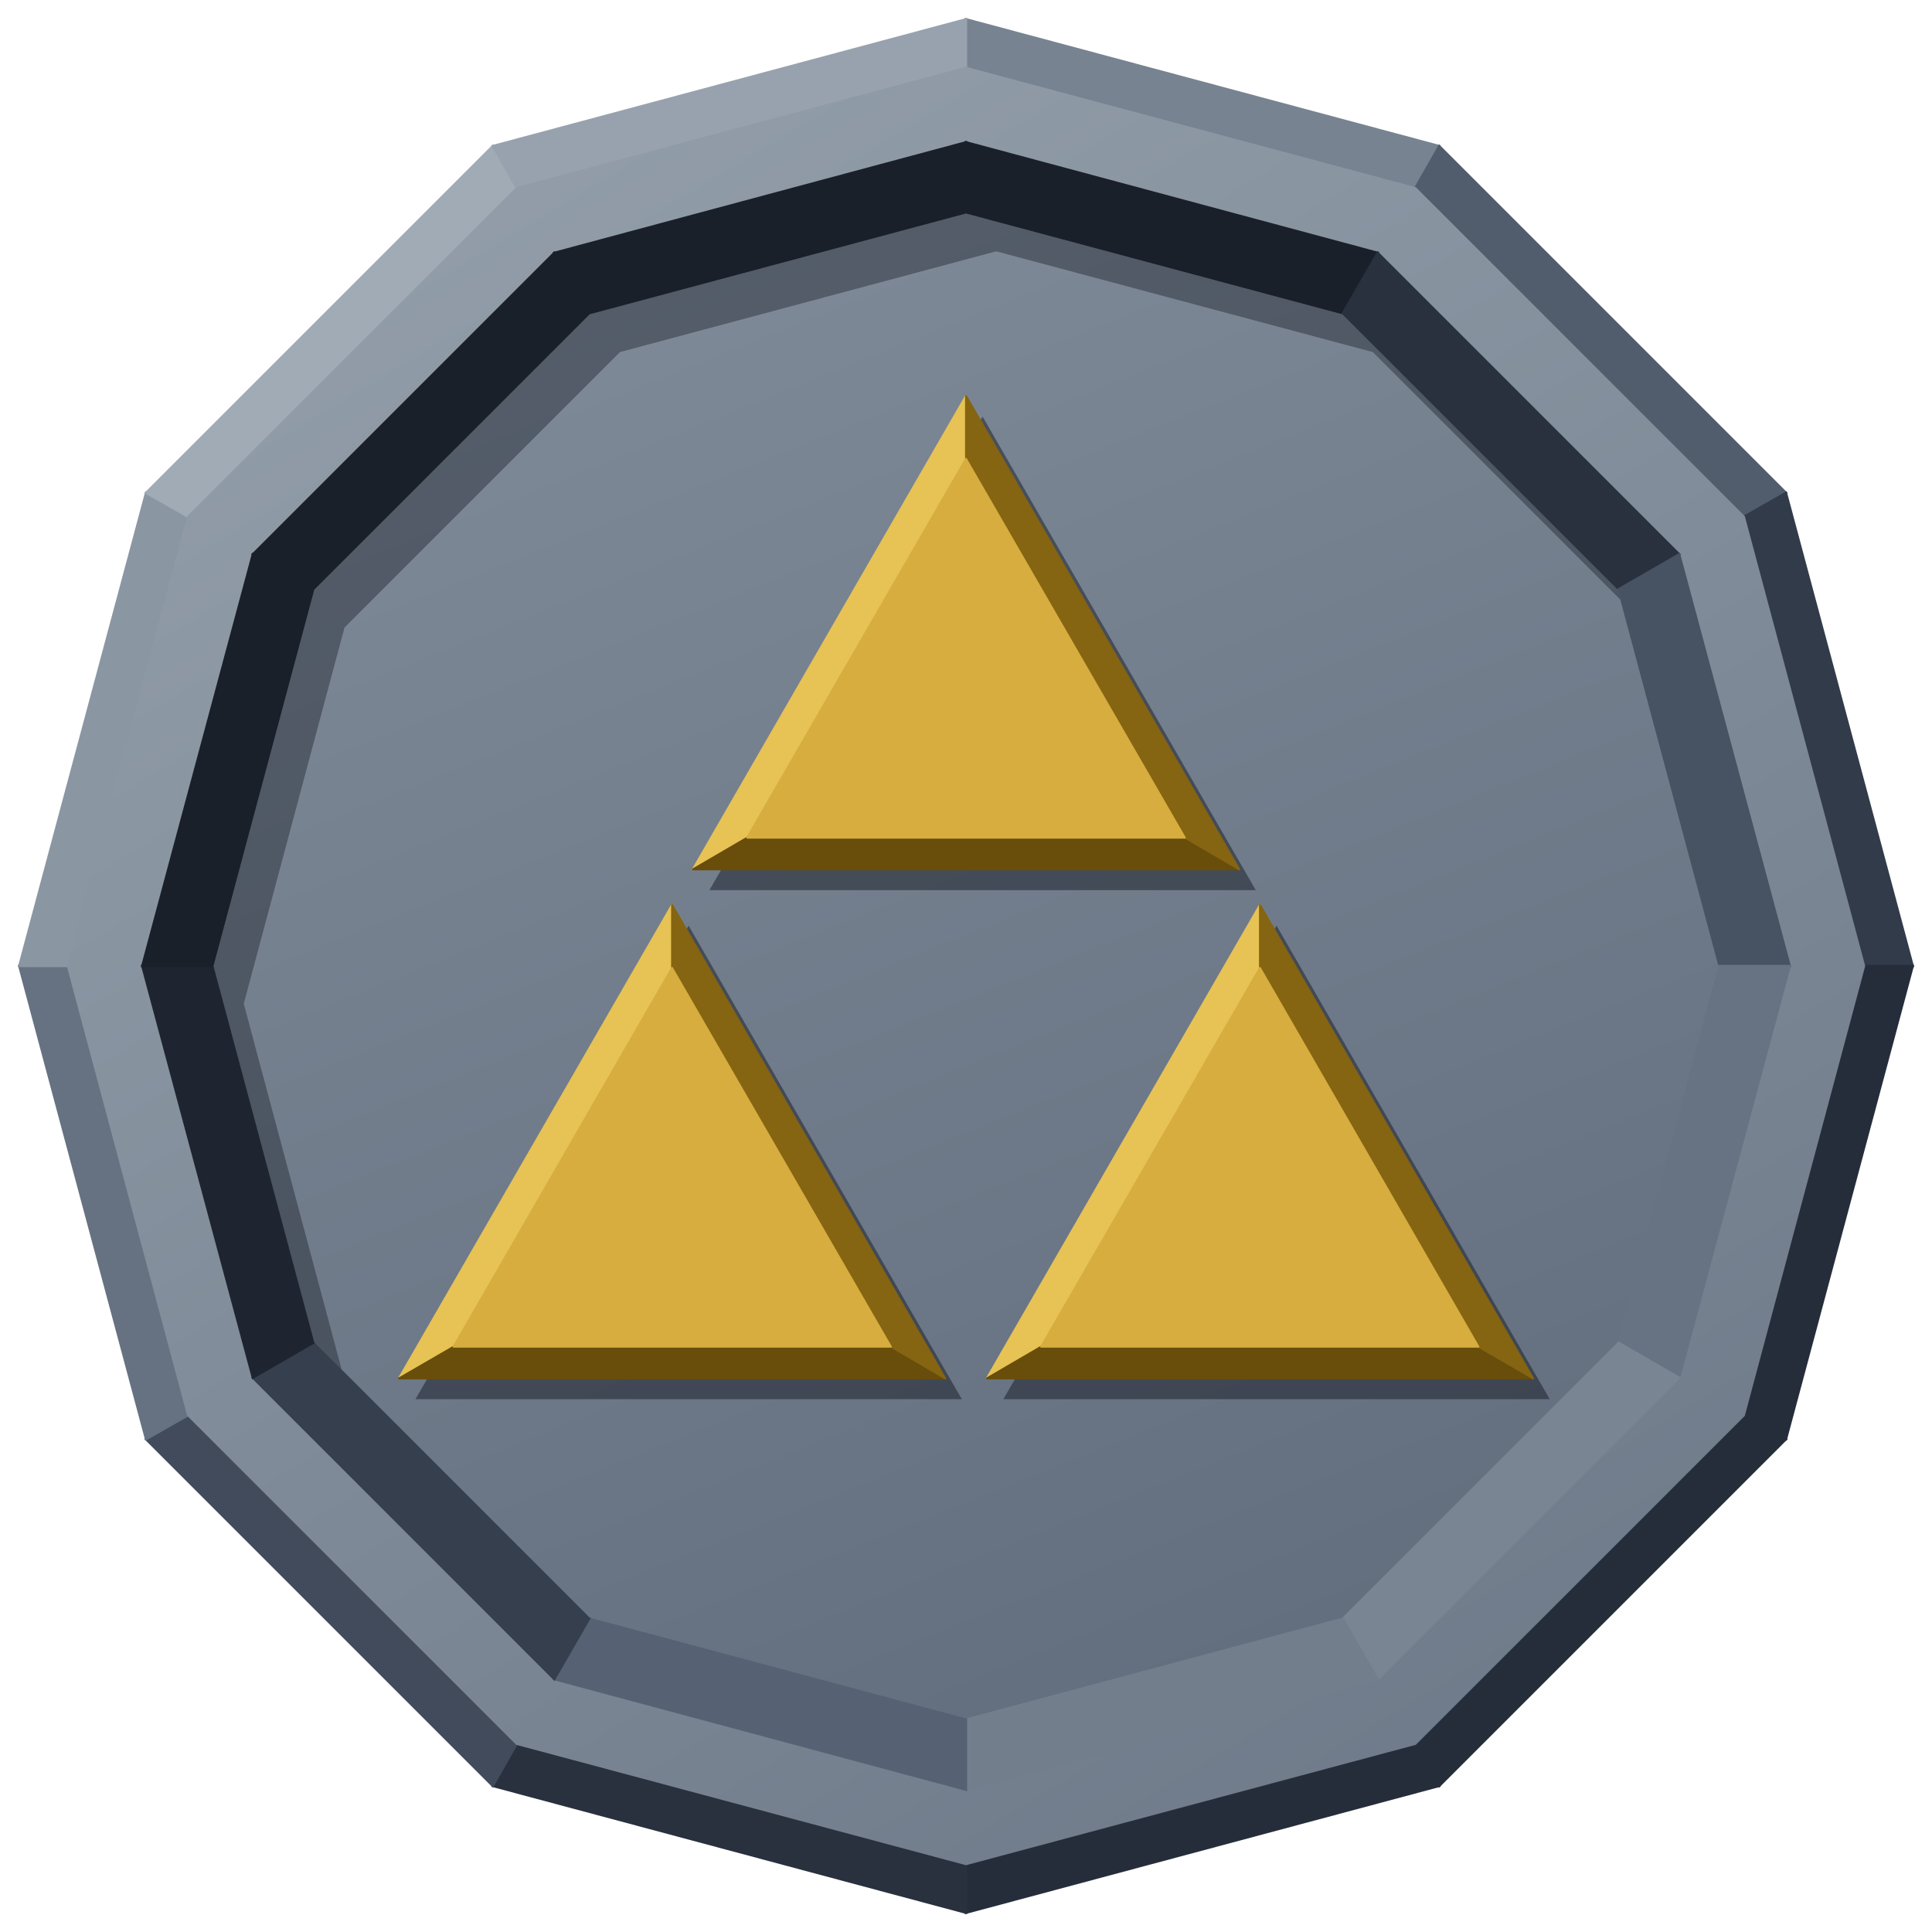
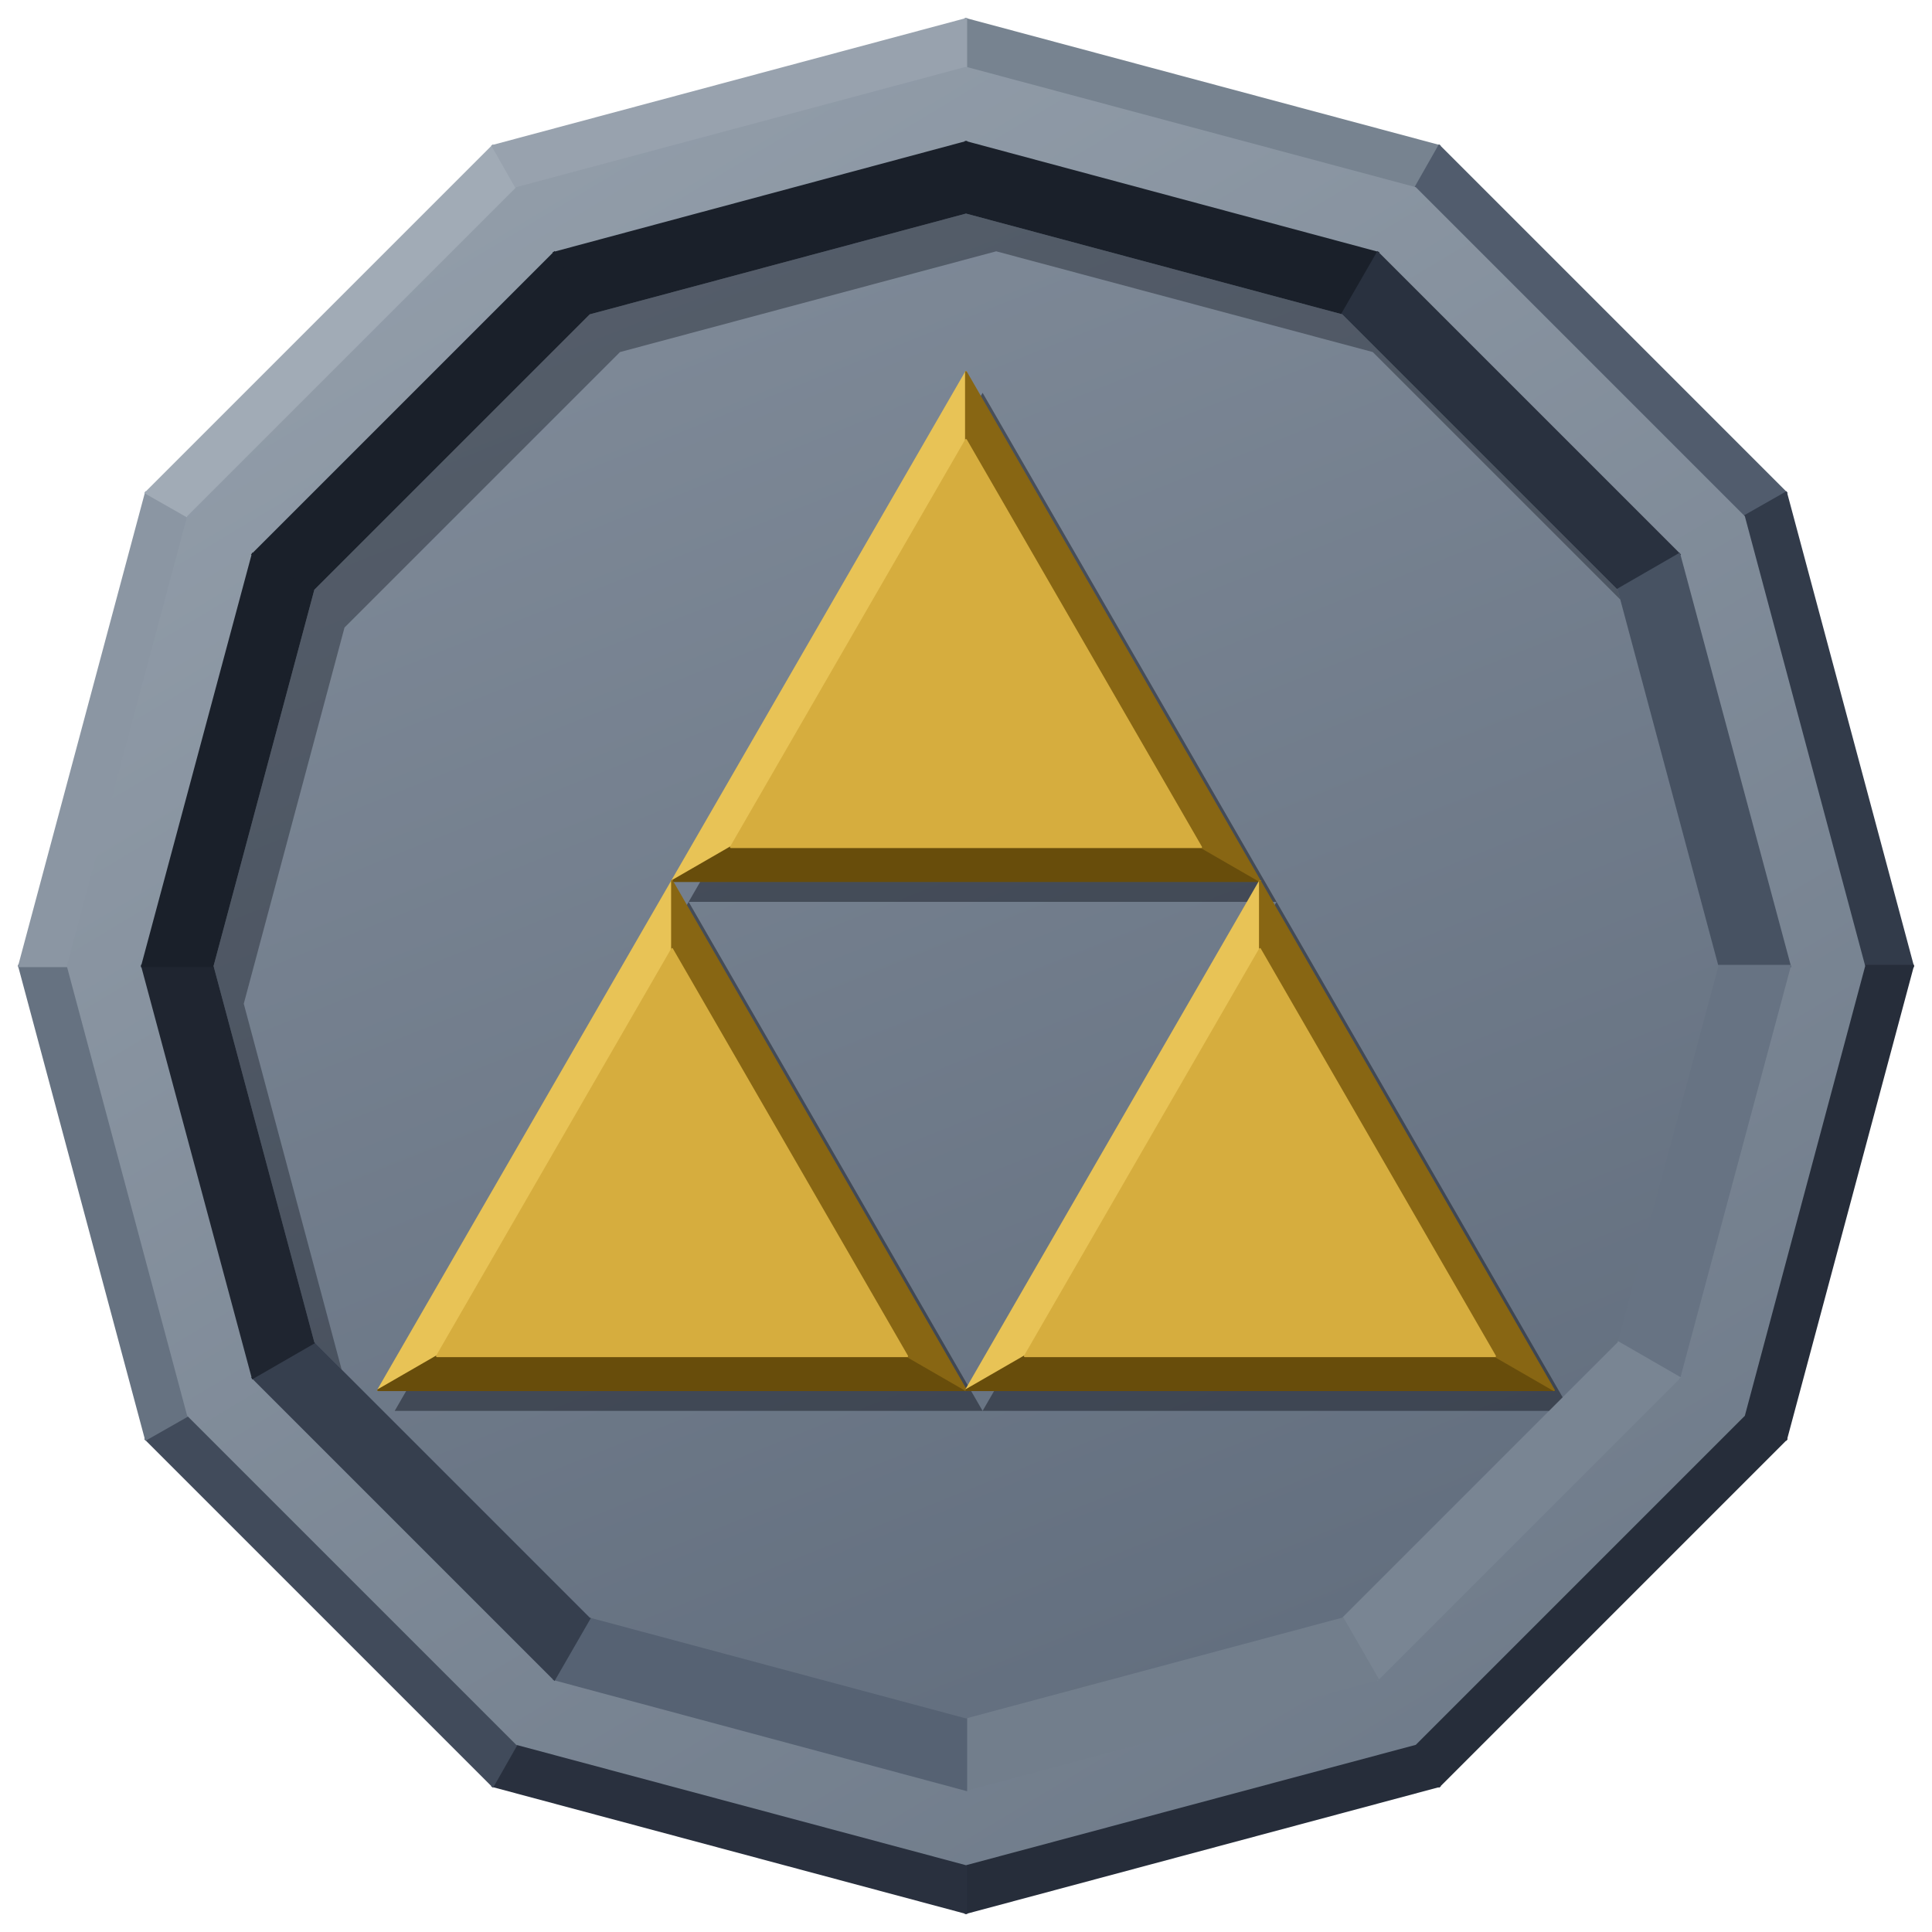
<svg xmlns="http://www.w3.org/2000/svg" viewBox="0 0 512 512" width="512" height="512">
  <defs>
    <linearGradient id="ttm-sheen" x1="0.2" y1="0" x2="0.8" y2="1">
      <stop offset="0" stop-color="#949fab" />
      <stop offset="1" stop-color="#6d7988" />
    </linearGradient>
    <linearGradient id="ttm-well" x1="0.3" y1="0" x2="0.7" y2="1">
      <stop offset="0" stop-color="#7f8a98" />
      <stop offset="1" stop-color="#626e7e" />
    </linearGradient>
    <clipPath id="ttm-face">
      <path d="M256 56.6L355.7 83.3L428.7 156.3L455.4 256L428.7 355.7L355.7 428.7L256 455.4L156.3 428.7L83.3 355.7L56.6 256L83.3 156.3L156.3 83.3Z" />
    </clipPath>
  </defs>
  <path d="M256 5.1L381.4 38.7L473.3 130.6L506.9 256L473.3 381.4L381.4 473.3L256 506.9L130.6 473.3L38.7 381.4L5.1 256L38.7 130.6L130.6 38.7Z" fill="url(#ttm-sheen)" />
  <path d="M256 5.1L381.4 38.7L375.2 49.6L256 17.7Z" fill="#778390" stroke="#778390" stroke-width="0.6" />
  <path d="M381.4 38.7L473.3 130.6L462.4 136.8L375.2 49.6Z" fill="#515c6d" stroke="#515c6d" stroke-width="0.6" />
  <path d="M473.3 130.6L506.9 256L494.3 256L462.4 136.8Z" fill="#323b4a" stroke="#323b4a" stroke-width="0.6" />
  <path d="M506.9 256L473.3 381.4L462.4 375.2L494.3 256Z" fill="#262d3a" stroke="#262d3a" stroke-width="0.6" />
  <path d="M473.3 381.4L381.4 473.3L375.2 462.4L462.4 375.2Z" fill="#262d3a" stroke="#262d3a" stroke-width="0.6" />
  <path d="M381.4 473.3L256 506.9L256 494.3L375.2 462.4Z" fill="#262d3a" stroke="#262d3a" stroke-width="0.6" />
  <path d="M256 506.9L130.6 473.3L136.8 462.4L256 494.3Z" fill="#29303e" stroke="#29303e" stroke-width="0.6" />
  <path d="M130.6 473.3L38.7 381.4L49.6 375.2L136.8 462.4Z" fill="#414b5b" stroke="#414b5b" stroke-width="0.6" />
  <path d="M38.7 381.4L5.1 256L17.7 256L49.6 375.2Z" fill="#667281" stroke="#667281" stroke-width="0.6" />
  <path d="M5.1 256L38.7 130.6L49.6 136.8L17.7 256Z" fill="#8b96a3" stroke="#8b96a3" stroke-width="0.6" />
  <path d="M38.7 130.6L130.6 38.7L136.8 49.6L49.6 136.8Z" fill="#a1abb6" stroke="#a1abb6" stroke-width="0.6" />
  <path d="M130.6 38.7L256 5.1L256 17.7L136.8 49.6Z" fill="#98a2ae" stroke="#98a2ae" stroke-width="0.6" />
  <path d="M256 17.7L375.2 49.6L462.4 136.8L494.3 256L462.4 375.2L375.2 462.4L256 494.3L136.8 462.4L49.6 375.2L17.7 256L49.6 136.8L136.8 49.6Z" fill="url(#ttm-sheen)" />
  <path d="M256 37.7L365.1 67L355.7 83.3L256 56.6Z" fill="#1a202a" stroke="#1a202a" stroke-width="0.6" />
  <path d="M365.1 67L445 146.9L428.7 156.3L355.7 83.3Z" fill="#29313f" stroke="#29313f" stroke-width="0.6" />
  <path d="M445 146.9L474.3 256L455.4 256L428.7 156.3Z" fill="#475262" stroke="#475262" stroke-width="0.6" />
  <path d="M474.3 256L445 365.1L428.7 355.7L455.4 256Z" fill="#677383" stroke="#677383" stroke-width="0.6" />
  <path d="M445 365.1L365.1 445L355.7 428.7L428.7 355.7Z" fill="#798593" stroke="#798593" stroke-width="0.6" />
  <path d="M365.1 445L256 474.3L256 455.4L355.7 428.7Z" fill="#727e8c" stroke="#727e8c" stroke-width="0.6" />
  <path d="M256 474.3L146.9 445L156.3 428.7L256 455.4Z" fill="#566273" stroke="#566273" stroke-width="0.6" />
  <path d="M146.9 445L67 365.1L83.3 355.7L156.3 428.7Z" fill="#363f4e" stroke="#363f4e" stroke-width="0.6" />
  <path d="M67 365.1L37.7 256L56.6 256L83.3 355.7Z" fill="#1f2530" stroke="#1f2530" stroke-width="0.6" />
  <path d="M37.7 256L67 146.9L83.3 156.3L56.6 256Z" fill="#1a202a" stroke="#1a202a" stroke-width="0.6" />
  <path d="M67 146.9L146.9 67L156.3 83.3L83.3 156.3Z" fill="#1a202a" stroke="#1a202a" stroke-width="0.6" />
  <path d="M146.9 67L256 37.7L256 56.6L156.3 83.3Z" fill="#1a202a" stroke="#1a202a" stroke-width="0.6" />
  <path d="M256 56.6L355.7 83.3L428.7 156.3L455.4 256L428.7 355.7L355.7 428.7L256 455.4L156.3 428.7L83.3 355.7L56.6 256L83.3 156.3L156.3 83.3Z" fill="url(#ttm-well)" />
  <g clip-path="url(#ttm-face)">
    <path d="M256 56.6L355.7 83.3L428.7 156.3L455.4 256L428.7 355.7L355.7 428.7L256 455.4L156.3 428.7L83.3 355.7L56.6 256L83.3 156.3L156.3 83.3ZM264 66.6L363.8 93.3L436.8 166.3L463.5 266L436.8 365.8L363.8 438.8L264 465.5L164.3 438.8L91.3 365.8L64.6 266L91.3 166.3L164.3 93.3Z" fill-rule="evenodd" fill="#161b24" fill-opacity="0.4" />
    <g transform="translate(4.4 5.5)" fill="#161b24" fill-opacity="0.5">
-       <path d="M256 104.9L183.6 230.4L328.4 230.4Z" />
-       <path d="M178.1 239.8L105.7 365.3L250.5 365.3Z" />
-       <path d="M333.9 239.8L261.5 365.3L406.3 365.3Z" />
+       <path d="M256 98.6L178.1 233.5L333.9 233.5Z" />
+       <path d="M178.1 233.5L100.2 368.4L256 368.4Z" />
+       <path d="M333.9 233.5L256 368.4L411.8 368.4Z" />
    </g>
  </g>
-   <path d="M256 104.9L183.6 230.4L198 222L256 121.6Z" fill="#e7c254" stroke="#e7c254" stroke-width="0.5" stroke-linejoin="round" />
-   <path d="M183.6 230.4L328.4 230.4L314 222L198 222Z" fill="#684d0b" stroke="#684d0b" stroke-width="0.5" stroke-linejoin="round" />
-   <path d="M328.4 230.4L256 104.9L256 121.6L314 222Z" fill="#856412" stroke="#856412" stroke-width="0.5" stroke-linejoin="round" />
-   <path d="M256 121.6L198 222L314 222Z" fill="#d6ad3e" stroke="#d6ad3e" stroke-width="0.5" stroke-linejoin="round" />
-   <path d="M178.1 239.8L105.7 365.3L120.2 356.9L178.1 256.5Z" fill="#e7c254" stroke="#e7c254" stroke-width="0.5" stroke-linejoin="round" />
-   <path d="M105.7 365.3L250.5 365.3L236.1 356.9L120.2 356.9Z" fill="#684d0b" stroke="#684d0b" stroke-width="0.5" stroke-linejoin="round" />
-   <path d="M250.5 365.3L178.1 239.8L178.1 256.5L236.1 356.9Z" fill="#856412" stroke="#856412" stroke-width="0.5" stroke-linejoin="round" />
-   <path d="M178.1 256.5L120.2 356.9L236.1 356.9Z" fill="#d6ad3e" stroke="#d6ad3e" stroke-width="0.5" stroke-linejoin="round" />
-   <path d="M333.9 239.8L261.5 365.3L275.9 356.9L333.9 256.5Z" fill="#e7c254" stroke="#e7c254" stroke-width="0.5" stroke-linejoin="round" />
-   <path d="M261.5 365.3L406.3 365.3L391.8 356.9L275.9 356.9Z" fill="#684d0b" stroke="#684d0b" stroke-width="0.5" stroke-linejoin="round" />
-   <path d="M406.3 365.3L333.9 239.8L333.9 256.5L391.8 356.9Z" fill="#856412" stroke="#856412" stroke-width="0.5" stroke-linejoin="round" />
-   <path d="M333.9 256.5L275.9 356.9L391.8 356.9Z" fill="#d6ad3e" stroke="#d6ad3e" stroke-width="0.5" stroke-linejoin="round" />
+   <path d="M256 98.6L178.1 233.5L193.7 224.5L256 116.6Z" fill="#e8c356" stroke="#e8c356" stroke-width="0.5" stroke-linejoin="round" />
+   <path d="M178.1 233.5L333.9 233.5L318.3 224.5L193.7 224.5Z" fill="#684d0b" stroke="#684d0b" stroke-width="0.5" stroke-linejoin="round" />
+   <path d="M333.9 233.5L256 98.6L256 116.6L318.3 224.5Z" fill="#886613" stroke="#886613" stroke-width="0.5" stroke-linejoin="round" />
+   <path d="M256 116.6L193.7 224.5L318.3 224.5Z" fill="#d6ad3e" stroke="#d6ad3e" stroke-width="0.5" stroke-linejoin="round" />
+   <path d="M178.1 233.5L100.2 368.4L115.8 359.4L178.1 251.5Z" fill="#e8c356" stroke="#e8c356" stroke-width="0.5" stroke-linejoin="round" />
+   <path d="M100.2 368.4L256 368.4L240.4 359.4L115.8 359.4Z" fill="#684d0b" stroke="#684d0b" stroke-width="0.5" stroke-linejoin="round" />
+   <path d="M256 368.4L178.1 233.5L178.1 251.5L240.4 359.4Z" fill="#886613" stroke="#886613" stroke-width="0.5" stroke-linejoin="round" />
+   <path d="M178.1 251.5L115.8 359.4L240.4 359.4Z" fill="#d6ad3e" stroke="#d6ad3e" stroke-width="0.5" stroke-linejoin="round" />
+   <path d="M333.9 233.5L256 368.4L271.6 359.4L333.9 251.5Z" fill="#e8c356" stroke="#e8c356" stroke-width="0.5" stroke-linejoin="round" />
+   <path d="M256 368.4L411.8 368.4L396.2 359.4L271.6 359.4Z" fill="#684d0b" stroke="#684d0b" stroke-width="0.5" stroke-linejoin="round" />
+   <path d="M411.8 368.4L333.9 233.5L333.9 251.5L396.2 359.4Z" fill="#886613" stroke="#886613" stroke-width="0.5" stroke-linejoin="round" />
+   <path d="M333.9 251.5L271.6 359.4L396.2 359.4Z" fill="#d6ad3e" stroke="#d6ad3e" stroke-width="0.5" stroke-linejoin="round" />
</svg>
